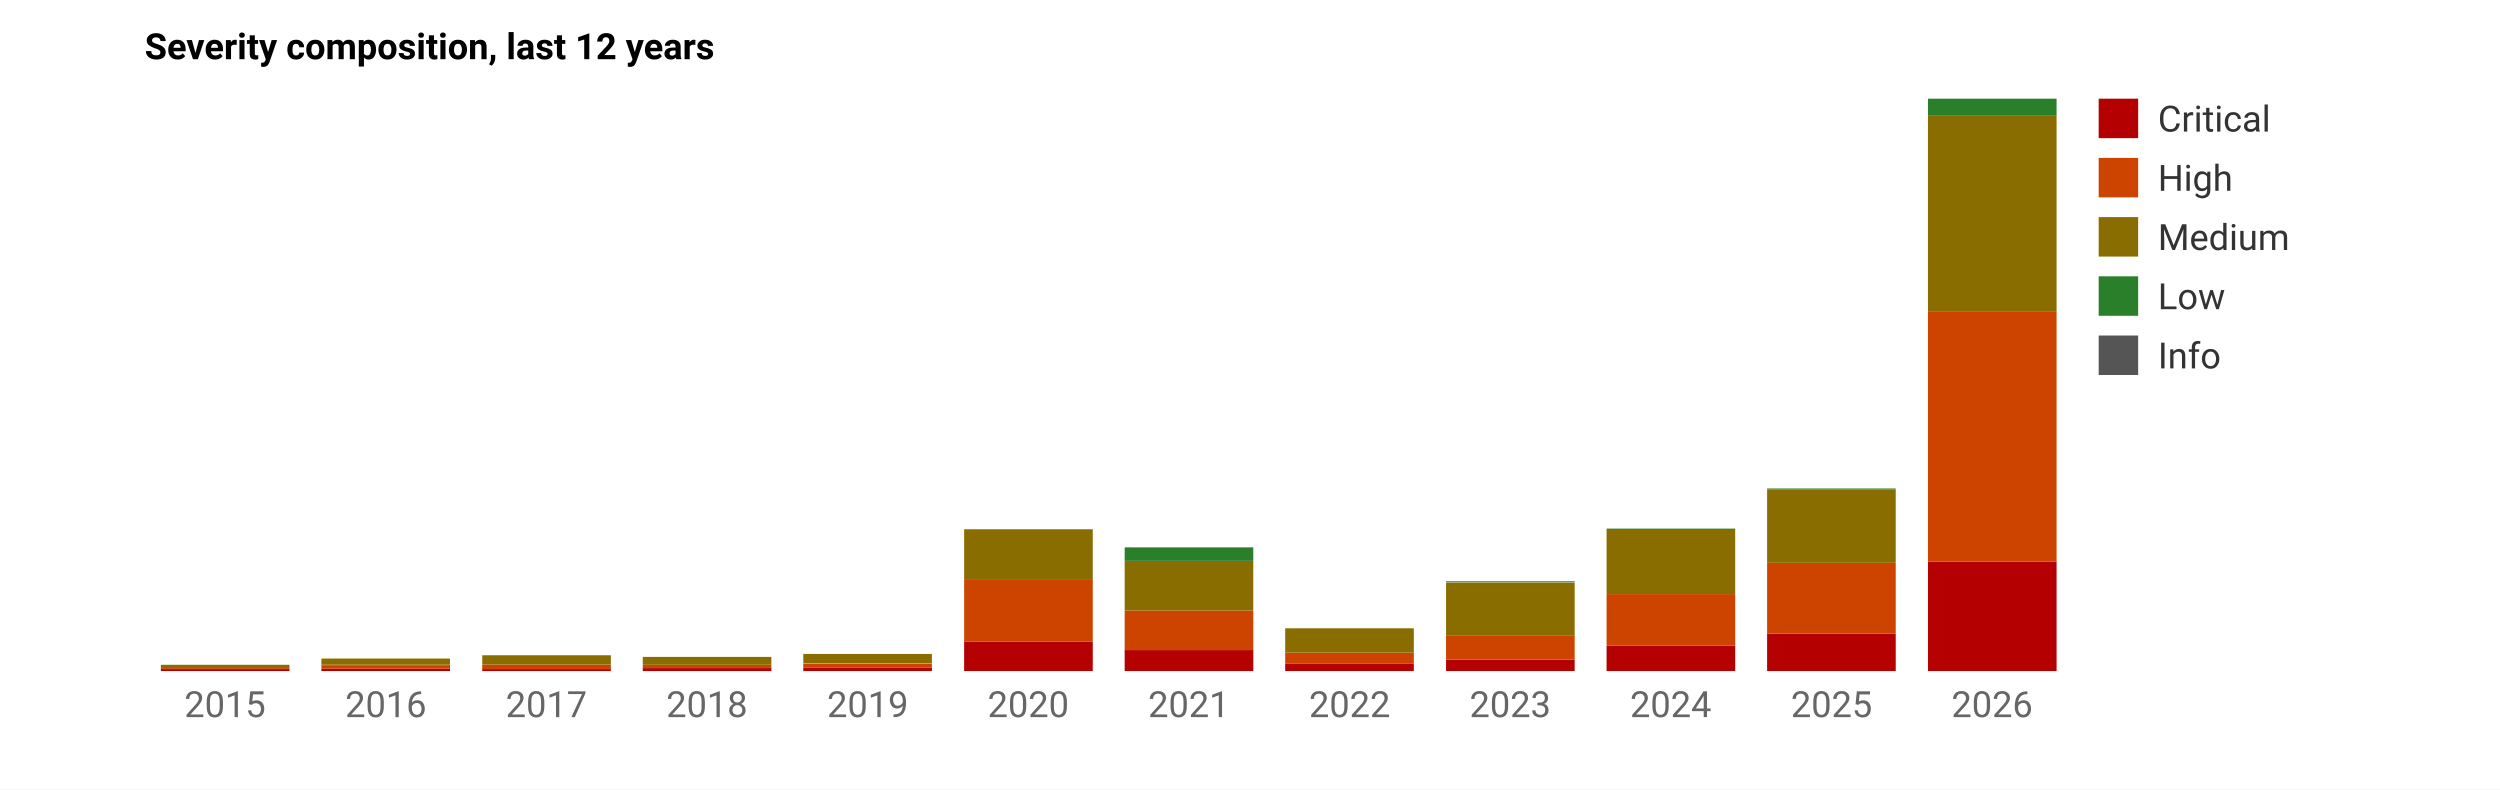
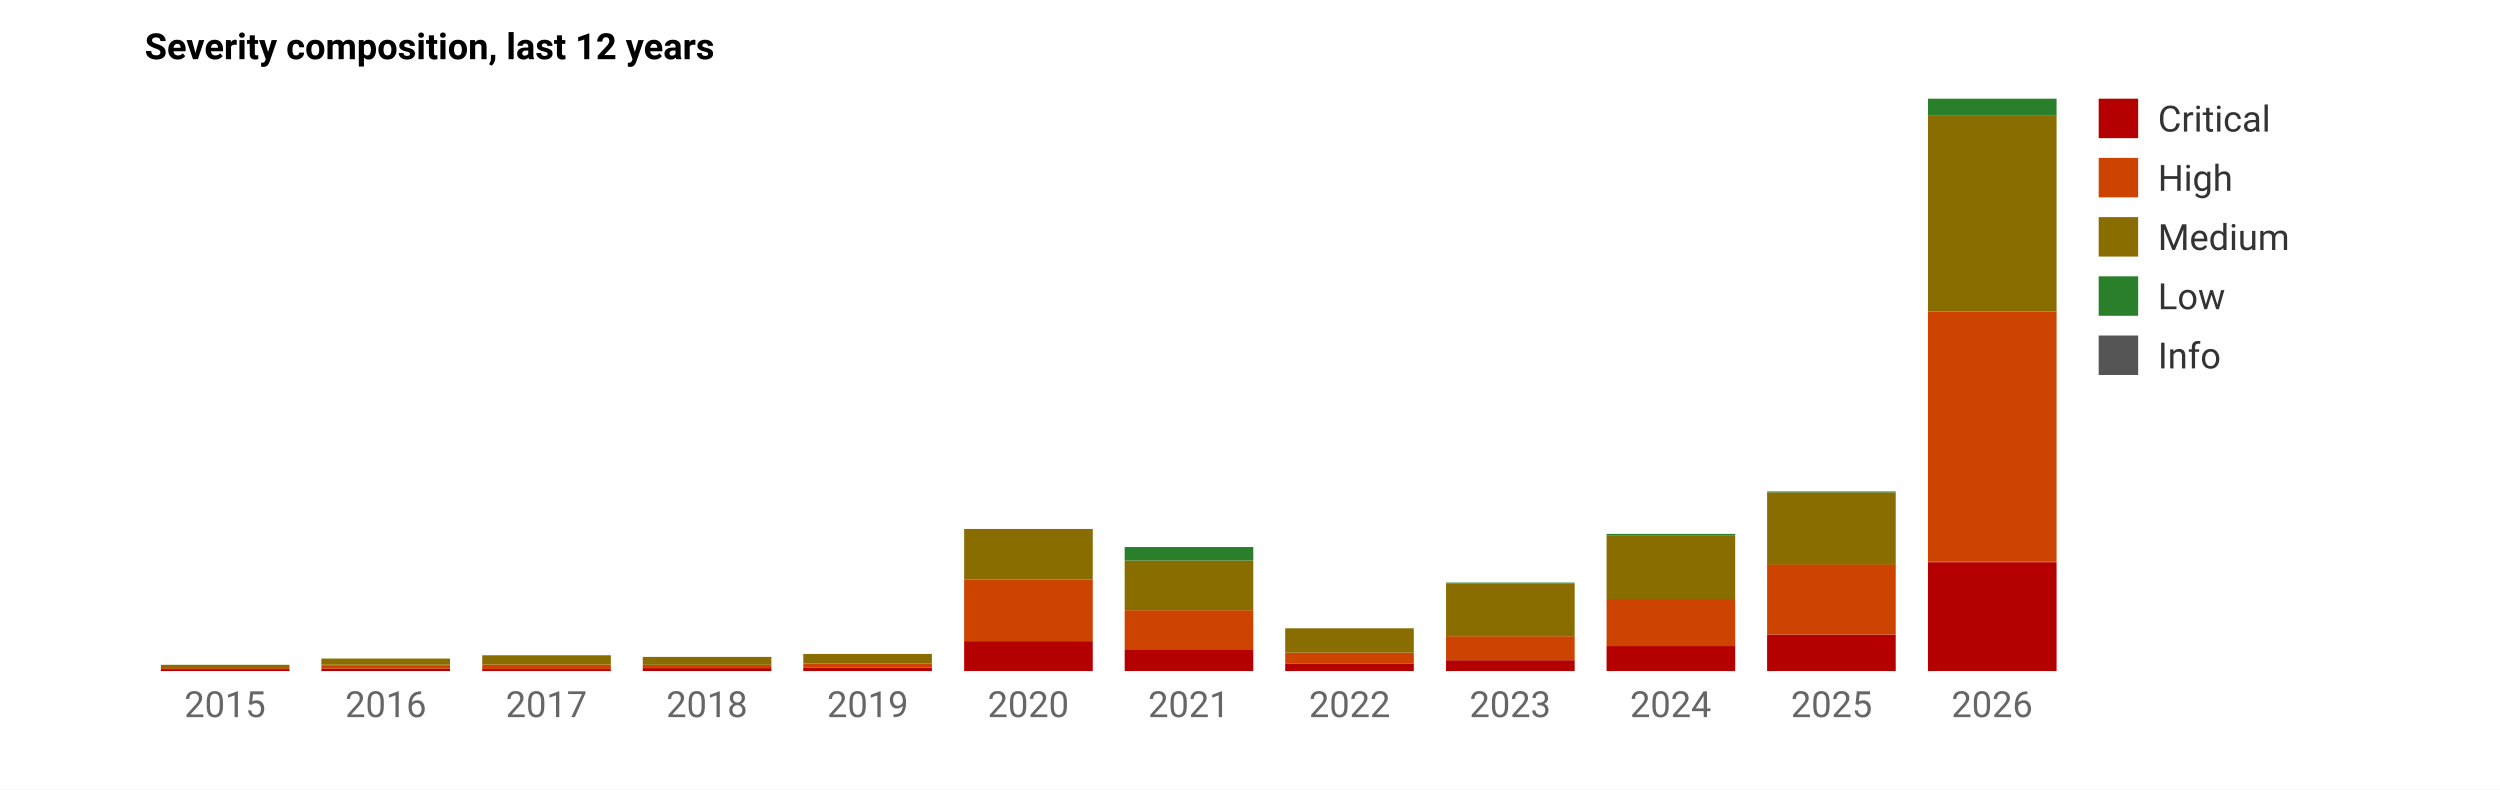
<svg xmlns="http://www.w3.org/2000/svg" viewBox="0 0 760 240" role="img" aria-label="Severity composition per year" font-family="system-ui,-apple-system,Segoe UI,Roboto,sans-serif" font-size="11">
  <rect x="0" y="0" width="100%" height="100%" fill="white" />
  <text x="44" y="18" font-weight="600">Severity composition, last 12 years</text>
  <rect x="48.9" y="203.4" width="39.1" height="0.6" fill="#b40000" />
  <rect x="48.9" y="203.1" width="39.1" height="0.3" fill="#cc4400" />
  <rect x="48.9" y="202.1" width="39.1" height="1.0" fill="#8a6d00" />
  <text x="68.4" y="218" text-anchor="middle" fill="#666">2015</text>
  <rect x="97.7" y="203.3" width="39.1" height="0.7" fill="#b40000" />
  <rect x="97.7" y="202.2" width="39.1" height="1.1" fill="#cc4400" />
  <rect x="97.7" y="200.2" width="39.1" height="1.9" fill="#8a6d00" />
  <text x="117.3" y="218" text-anchor="middle" fill="#666">2016</text>
  <rect x="146.6" y="203.4" width="39.1" height="0.6" fill="#b40000" />
  <rect x="146.6" y="202.0" width="39.1" height="1.4" fill="#cc4400" />
  <rect x="146.6" y="199.2" width="39.1" height="2.8" fill="#8a6d00" />
  <rect x="146.6" y="199.2" width="39.1" height="0.0" fill="#2a7f2a" />
  <text x="166.1" y="218" text-anchor="middle" fill="#666">2017</text>
  <rect x="195.4" y="203.1" width="39.1" height="0.9" fill="#b40000" />
  <rect x="195.4" y="202.1" width="39.1" height="1.0" fill="#cc4400" />
  <rect x="195.4" y="199.7" width="39.1" height="2.4" fill="#8a6d00" />
  <text x="214.9" y="218" text-anchor="middle" fill="#666">2018</text>
  <rect x="244.2" y="202.9" width="39.1" height="1.1" fill="#b40000" />
  <rect x="244.2" y="201.7" width="39.1" height="1.2" fill="#cc4400" />
-   <rect x="244.2" y="198.8" width="39.1" height="2.8" fill="#8a6d00" />
+   <rect x="244.2" y="198.8" width="39.1" height="2.9" fill="#8a6d00" />
  <rect x="244.2" y="198.8" width="39.1" height="0.0" fill="#2a7f2a" />
  <text x="263.8" y="218" text-anchor="middle" fill="#666">2019</text>
-   <rect x="293.1" y="195.0" width="39.1" height="9.0" fill="#b40000" />
-   <rect x="293.1" y="176.3" width="39.1" height="18.7" fill="#cc4400" />
-   <rect x="293.1" y="160.9" width="39.1" height="15.4" fill="#8a6d00" />
-   <rect x="293.1" y="160.9" width="39.1" height="0.0" fill="#2a7f2a" />
+   <rect x="293.1" y="194.9" width="39.1" height="9.1" fill="#b40000" />
+   <rect x="293.1" y="176.2" width="39.1" height="18.7" fill="#cc4400" />
+   <rect x="293.1" y="160.8" width="39.1" height="15.4" fill="#8a6d00" />
+   <rect x="293.1" y="160.8" width="39.1" height="0.0" fill="#2a7f2a" />
  <text x="312.6" y="218" text-anchor="middle" fill="#666">2020</text>
  <rect x="341.9" y="197.6" width="39.1" height="6.4" fill="#b40000" />
-   <rect x="341.9" y="185.6" width="39.1" height="12.1" fill="#cc4400" />
-   <rect x="341.9" y="170.5" width="39.1" height="15.1" fill="#8a6d00" />
-   <rect x="341.9" y="166.4" width="39.1" height="4.1" fill="#2a7f2a" />
+   <rect x="341.9" y="185.5" width="39.1" height="12.1" fill="#cc4400" />
+   <rect x="341.9" y="170.4" width="39.1" height="15.1" fill="#8a6d00" />
+   <rect x="341.9" y="166.3" width="39.1" height="4.1" fill="#2a7f2a" />
  <text x="361.4" y="218" text-anchor="middle" fill="#666">2021</text>
  <rect x="390.7" y="201.8" width="39.1" height="2.2" fill="#b40000" />
  <rect x="390.7" y="198.4" width="39.1" height="3.4" fill="#cc4400" />
  <rect x="390.7" y="191.0" width="39.1" height="7.4" fill="#8a6d00" />
  <text x="410.3" y="218" text-anchor="middle" fill="#666">2022</text>
-   <rect x="439.6" y="200.5" width="39.1" height="3.5" fill="#b40000" />
-   <rect x="439.6" y="193.1" width="39.1" height="7.4" fill="#cc4400" />
-   <rect x="439.6" y="177.1" width="39.1" height="16.0" fill="#8a6d00" />
-   <rect x="439.6" y="176.7" width="39.1" height="0.3" fill="#2a7f2a" />
+   <rect x="439.6" y="200.7" width="39.1" height="3.3" fill="#b40000" />
+   <rect x="439.6" y="193.4" width="39.1" height="7.3" fill="#cc4400" />
+   <rect x="439.6" y="177.4" width="39.1" height="16.0" fill="#8a6d00" />
+   <rect x="439.6" y="177.1" width="39.1" height="0.3" fill="#2a7f2a" />
  <text x="459.1" y="218" text-anchor="middle" fill="#666">2023</text>
-   <rect x="488.4" y="196.3" width="39.1" height="7.7" fill="#b40000" />
-   <rect x="488.4" y="180.6" width="39.1" height="15.7" fill="#cc4400" />
-   <rect x="488.4" y="161.1" width="39.1" height="19.5" fill="#8a6d00" />
-   <rect x="488.4" y="160.7" width="39.1" height="0.4" fill="#2a7f2a" />
+   <rect x="488.4" y="196.4" width="39.1" height="7.6" fill="#b40000" />
+   <rect x="488.4" y="182.1" width="39.1" height="14.3" fill="#cc4400" />
+   <rect x="488.4" y="162.7" width="39.1" height="19.4" fill="#8a6d00" />
+   <rect x="488.4" y="162.3" width="39.1" height="0.4" fill="#2a7f2a" />
  <text x="507.9" y="218" text-anchor="middle" fill="#666">2024</text>
-   <rect x="537.2" y="192.6" width="39.1" height="11.4" fill="#b40000" />
-   <rect x="537.2" y="171.1" width="39.1" height="21.5" fill="#cc4400" />
-   <rect x="537.2" y="148.8" width="39.1" height="22.3" fill="#8a6d00" />
-   <rect x="537.2" y="148.5" width="39.1" height="0.3" fill="#2a7f2a" />
+   <rect x="537.2" y="192.9" width="39.1" height="11.1" fill="#b40000" />
+   <rect x="537.2" y="171.5" width="39.1" height="21.4" fill="#cc4400" />
+   <rect x="537.2" y="149.7" width="39.1" height="21.9" fill="#8a6d00" />
+   <rect x="537.2" y="149.4" width="39.1" height="0.3" fill="#2a7f2a" />
  <text x="556.8" y="218" text-anchor="middle" fill="#666">2025</text>
-   <rect x="586.1" y="170.7" width="39.1" height="33.3" fill="#b40000" />
-   <rect x="586.1" y="94.6" width="39.1" height="76.1" fill="#cc4400" />
-   <rect x="586.1" y="35.0" width="39.1" height="59.6" fill="#8a6d00" />
+   <rect x="586.1" y="170.9" width="39.1" height="33.1" fill="#b40000" />
+   <rect x="586.1" y="94.7" width="39.1" height="76.1" fill="#cc4400" />
+   <rect x="586.1" y="35.0" width="39.1" height="59.7" fill="#8a6d00" />
  <rect x="586.1" y="30.0" width="39.1" height="5.0" fill="#2a7f2a" />
  <text x="605.6" y="218" text-anchor="middle" fill="#666">2026</text>
  <rect x="638" y="30" width="12" height="12" fill="#b40000" />
  <text x="656" y="40" fill="#333">Critical</text>
  <rect x="638" y="48" width="12" height="12" fill="#cc4400" />
  <text x="656" y="58" fill="#333">High</text>
  <rect x="638" y="66" width="12" height="12" fill="#8a6d00" />
  <text x="656" y="76" fill="#333">Medium</text>
  <rect x="638" y="84" width="12" height="12" fill="#2a7f2a" />
  <text x="656" y="94" fill="#333">Low</text>
  <rect x="638" y="102" width="12" height="12" fill="#555555" />
  <text x="656" y="112" fill="#333">Info</text>
</svg>
